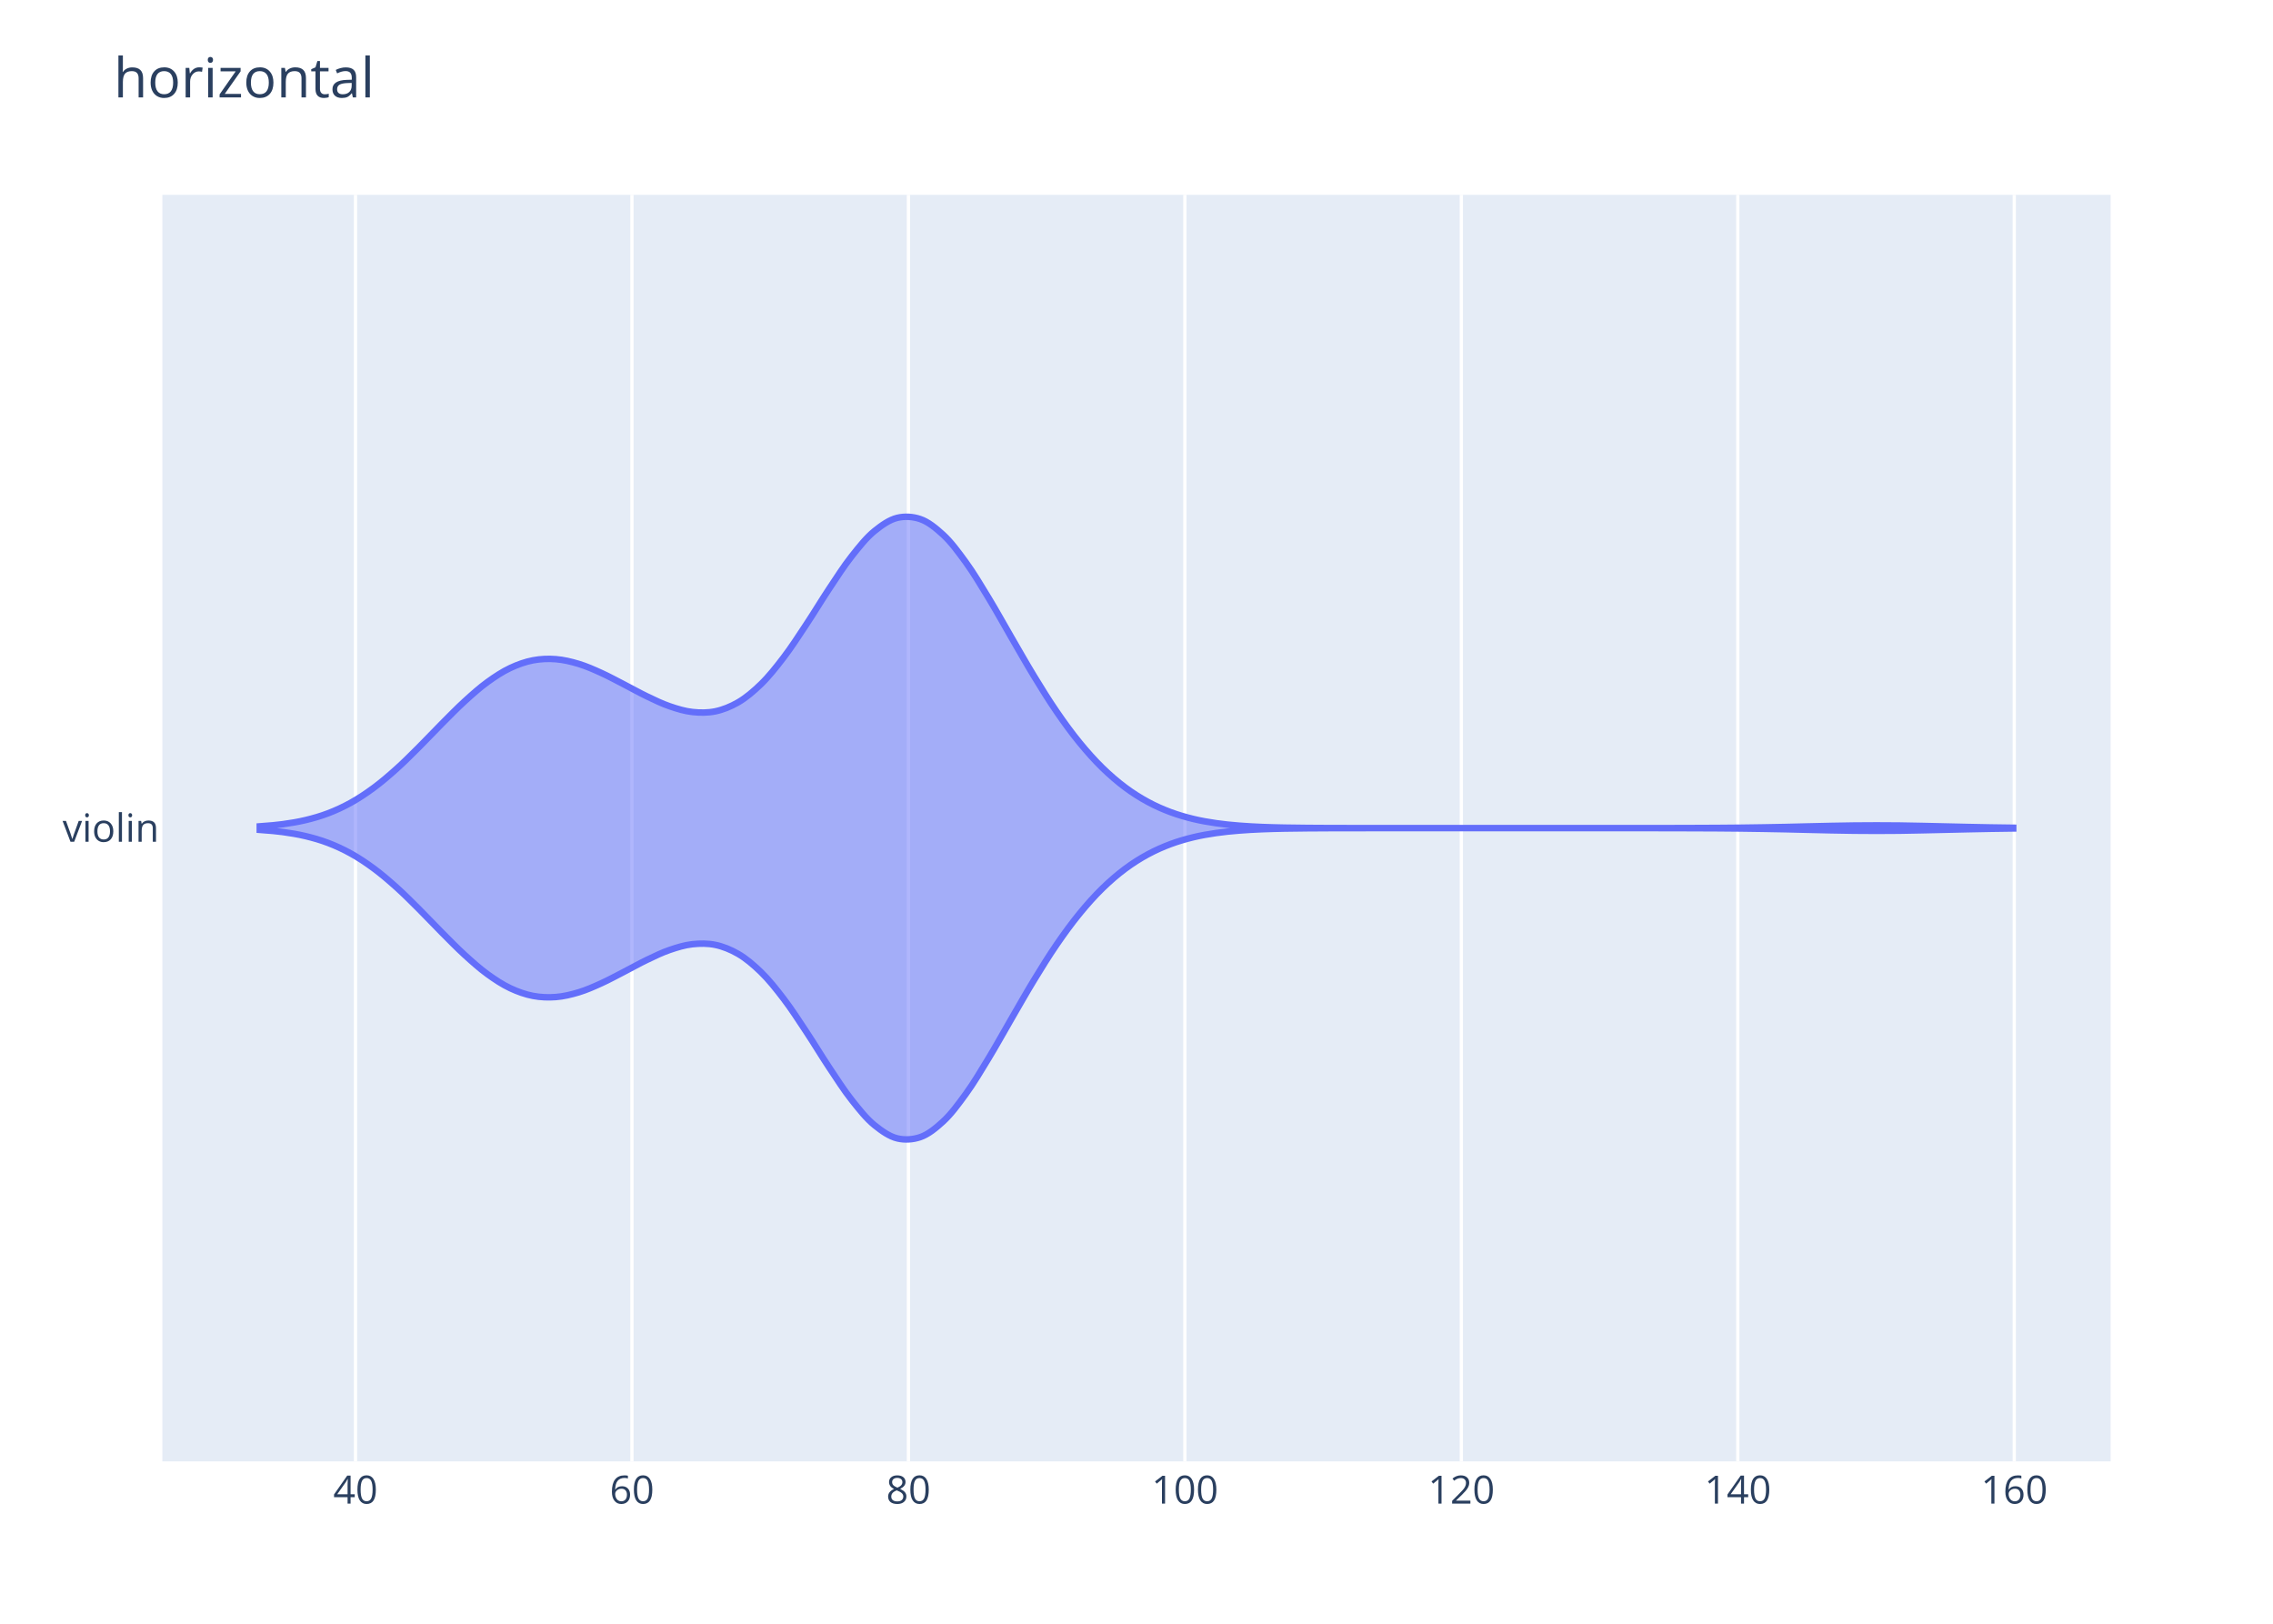
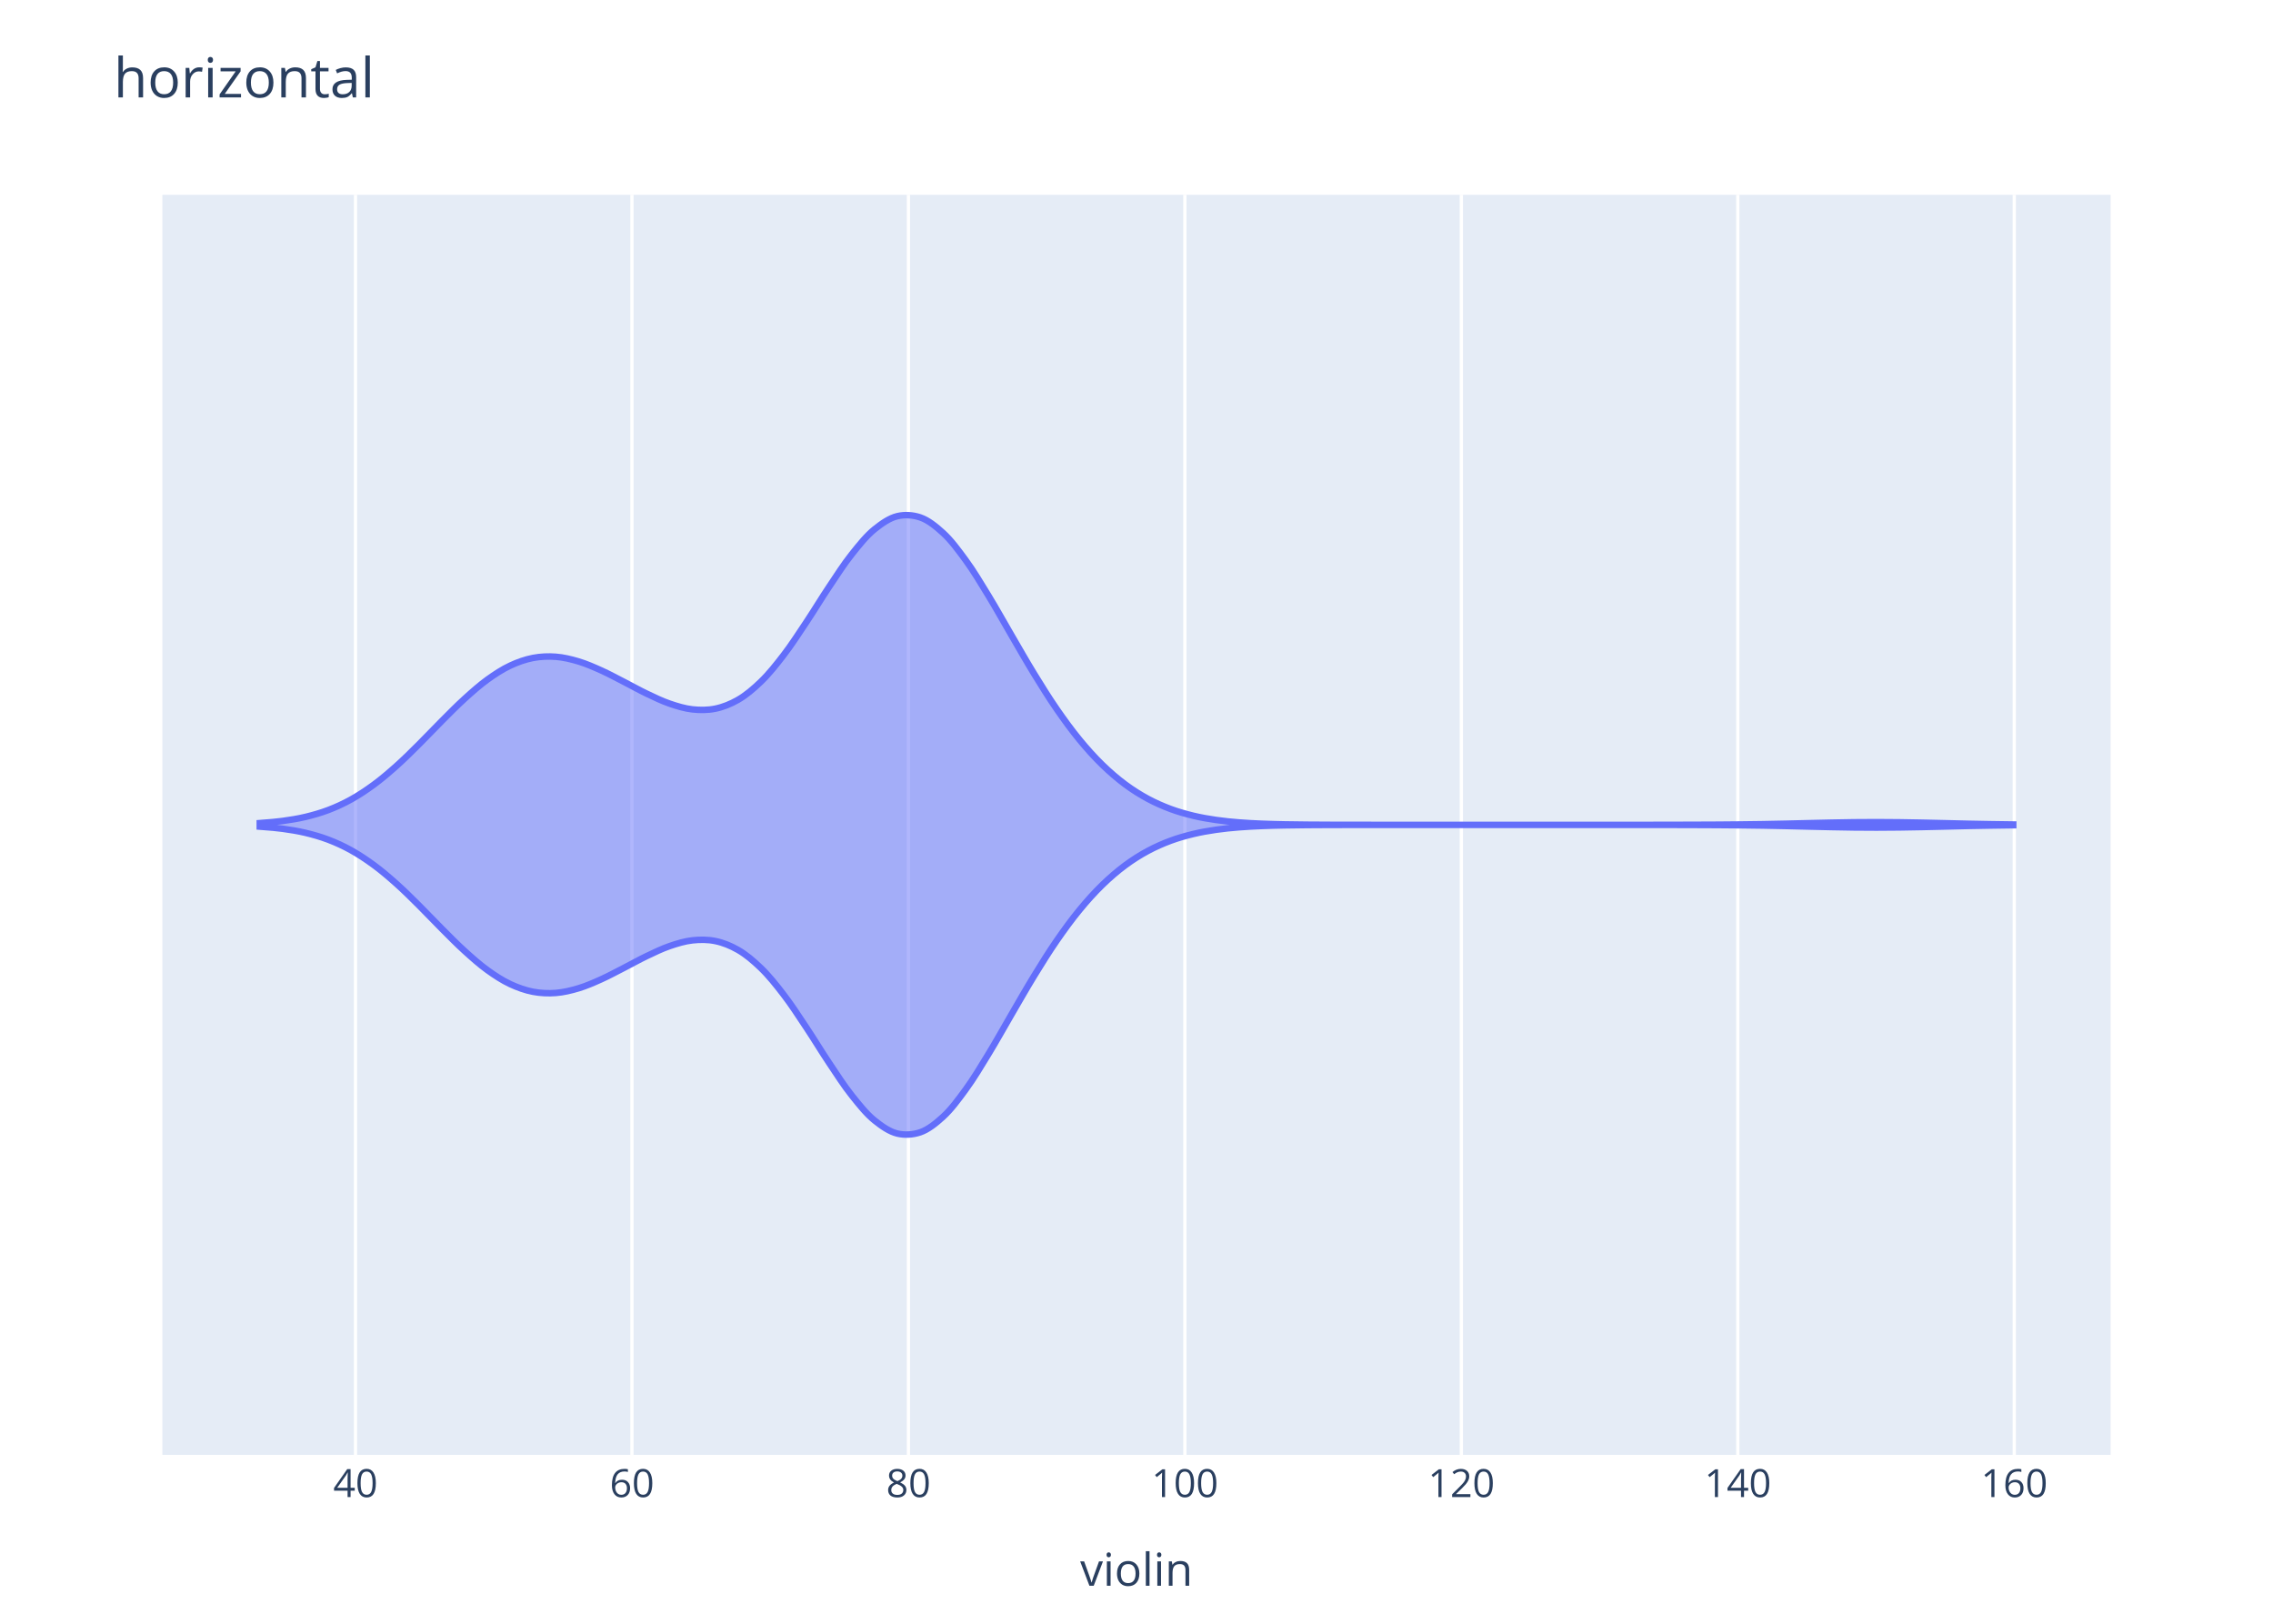
<svg xmlns="http://www.w3.org/2000/svg" class="main-svg" width="700" height="500" viewBox="0 0 700 500">
  <rect x="0" y="0" width="700" height="500" style="fill: rgb(255, 255, 255); fill-opacity: 1;" />
  <defs id="id-1">
    <g class="clips">
      <clipPath id="id-2" class="plotclip">
-         <rect width="600" height="390" />
+         <rect width="600" height="388" />
      </clipPath>
      <clipPath class="axesclip" id="id-3">
        <rect x="50" y="0" width="600" height="500" />
      </clipPath>
      <clipPath class="axesclip" id="id-4">
-         <rect x="0" y="60" width="700" height="390" />
+         <rect x="0" y="60" width="700" height="388" />
      </clipPath>
      <clipPath class="axesclip" id="id-5">
-         <rect x="50" y="60" width="600" height="390" />
+         <rect x="50" y="60" width="600" height="388" />
      </clipPath>
    </g>
    <g class="gradients" />
  </defs>
  <g class="bglayer">
-     <rect class="bg" x="50" y="60" width="600" height="390" style="fill: rgb(229, 236, 246); fill-opacity: 1; stroke-width: 0;" />
+     <rect class="bg" x="50" y="60" width="600" height="388" style="fill: rgb(229, 236, 246); fill-opacity: 1; stroke-width: 0;" />
  </g>
  <g class="layer-below">
    <g class="imagelayer" />
    <g class="shapelayer" />
  </g>
  <g class="cartesianlayer">
    <g class="subplot xy">
      <g class="layer-subplot">
        <g class="shapelayer" />
        <g class="imagelayer" />
      </g>
      <g class="gridlayer">
        <g class="x">
-           <path class="xgrid crisp" transform="translate(109.48,0)" d="M0,60v390" style="stroke: rgb(255, 255, 255); stroke-opacity: 1; stroke-width: 1px;" />
-           <path class="xgrid crisp" transform="translate(194.62,0)" d="M0,60v390" style="stroke: rgb(255, 255, 255); stroke-opacity: 1; stroke-width: 1px;" />
-           <path class="xgrid crisp" transform="translate(279.76,0)" d="M0,60v390" style="stroke: rgb(255, 255, 255); stroke-opacity: 1; stroke-width: 1px;" />
-           <path class="xgrid crisp" transform="translate(364.9,0)" d="M0,60v390" style="stroke: rgb(255, 255, 255); stroke-opacity: 1; stroke-width: 1px;" />
-           <path class="xgrid crisp" transform="translate(450.04,0)" d="M0,60v390" style="stroke: rgb(255, 255, 255); stroke-opacity: 1; stroke-width: 1px;" />
-           <path class="xgrid crisp" transform="translate(535.18,0)" d="M0,60v390" style="stroke: rgb(255, 255, 255); stroke-opacity: 1; stroke-width: 1px;" />
-           <path class="xgrid crisp" transform="translate(620.32,0)" d="M0,60v390" style="stroke: rgb(255, 255, 255); stroke-opacity: 1; stroke-width: 1px;" />
+           <path class="xgrid crisp" transform="translate(109.48,0)" d="M0,60v388" style="stroke: rgb(255, 255, 255); stroke-opacity: 1; stroke-width: 1px;" />
+           <path class="xgrid crisp" transform="translate(194.62,0)" d="M0,60v388" style="stroke: rgb(255, 255, 255); stroke-opacity: 1; stroke-width: 1px;" />
+           <path class="xgrid crisp" transform="translate(279.76,0)" d="M0,60v388" style="stroke: rgb(255, 255, 255); stroke-opacity: 1; stroke-width: 1px;" />
+           <path class="xgrid crisp" transform="translate(364.9,0)" d="M0,60v388" style="stroke: rgb(255, 255, 255); stroke-opacity: 1; stroke-width: 1px;" />
+           <path class="xgrid crisp" transform="translate(450.04,0)" d="M0,60v388" style="stroke: rgb(255, 255, 255); stroke-opacity: 1; stroke-width: 1px;" />
+           <path class="xgrid crisp" transform="translate(535.18,0)" d="M0,60v388" style="stroke: rgb(255, 255, 255); stroke-opacity: 1; stroke-width: 1px;" />
+           <path class="xgrid crisp" transform="translate(620.32,0)" d="M0,60v388" style="stroke: rgb(255, 255, 255); stroke-opacity: 1; stroke-width: 1px;" />
        </g>
        <g class="y" />
      </g>
      <g class="zerolinelayer" />
      <path class="xlines-below" />
      <path class="ylines-below" />
      <g class="overlines-below" />
      <g class="xaxislayer-below" />
      <g class="yaxislayer-below" />
      <g class="overaxes-below" />
      <g class="plot" transform="translate(50,60)" clip-path="url('#id-2')">
        <g class="violinlayer mlayer">
          <g class="trace violins" style="opacity: 1;">
-             <path class="violin" d="M30,194.46Q34.68,194.12 37.01,193.8C39.36,193.48 41.71,193.1 44.03,192.55C46.38,191.99 48.73,191.32 51.04,190.44C53.41,189.54 55.76,188.45 58.05,187.18C60.43,185.86 62.77,184.3 65.06,182.61C67.45,180.85 69.78,178.84 72.08,176.78C74.46,174.65 76.77,172.31 79.09,170C81.44,167.66 83.75,165.18 86.1,162.82C88.43,160.49 90.74,158.1 93.12,155.93C95.42,153.84 97.73,151.76 100.13,150.02C102.41,148.37 104.74,146.83 107.14,145.7C109.42,144.63 111.79,143.78 114.16,143.33C116.47,142.89 118.84,142.8 121.17,142.98C123.52,143.16 125.87,143.73 128.18,144.42C130.55,145.13 132.88,146.17 135.19,147.22C137.55,148.29 139.87,149.57 142.21,150.77C144.55,151.97 146.86,153.29 149.22,154.42C151.54,155.53 153.86,156.67 156.23,157.48C158.54,158.27 160.89,158.99 163.25,159.25C165.57,159.5 167.96,159.52 170.26,159.05C172.64,158.56 175.02,157.59 177.27,156.3C179.72,154.89 182.05,152.89 184.29,150.73C186.75,148.35 189.04,145.45 191.3,142.49C193.72,139.33 196,135.77 198.31,132.29C200.68,128.73 202.95,124.91 205.32,121.35C207.63,117.89 209.9,114.3 212.34,111.22C214.59,108.39 216.84,105.51 219.35,103.49C221.56,101.71 223.93,100.03 226.36,99.45C228.62,98.91 231.14,99.07 233.38,99.83C235.84,100.66 238.19,102.6 240.39,104.61C242.9,106.9 245.15,110.01 247.4,113.09C249.85,116.45 252.12,120.3 254.42,124.08C256.8,128 259.09,132.17 261.43,136.2C263.76,140.21 266.07,144.31 268.44,148.2C270.74,151.97 273.05,155.71 275.45,159.2C277.73,162.52 280.06,165.73 282.47,168.67C284.74,171.44 287.07,174.07 289.48,176.42C291.75,178.63 294.09,180.66 296.49,182.45C298.77,184.15 301.12,185.64 303.51,186.93C305.8,188.17 308.15,189.21 310.52,190.09C312.83,190.95 315.18,191.62 317.53,192.19C319.85,192.75 322.2,193.15 324.55,193.49C326.88,193.83 329.22,194.05 331.56,194.24C333.89,194.43 336.23,194.55 338.57,194.65C340.91,194.75 343.24,194.8 345.58,194.85C347.92,194.9 350.26,194.92 352.6,194.94C354.94,194.96 357.27,194.97 359.61,194.98C361.95,194.99 364.28,194.99 366.62,194.99C368.96,194.99 371.3,195 373.64,195C375.98,195 378.31,195 380.65,195C382.99,195 385.32,195 387.66,195C390,195 392.34,195 394.68,195C397.02,195 399.35,195 401.69,195C404.03,195 406.36,195 408.7,195C411.04,195 413.37,195 415.71,195C418.05,195 420.39,195 422.73,195C425.07,195 427.4,195 429.74,195C432.08,195 434.41,195 436.75,195C439.09,195 441.43,195 443.77,195C446.11,195 448.44,195 450.78,195C453.12,195 455.45,195 457.79,195C460.13,195 462.47,195 464.81,194.99C467.15,194.99 469.48,194.98 471.82,194.97C474.16,194.96 476.49,194.95 478.83,194.94C481.17,194.92 483.5,194.91 485.84,194.88C488.18,194.85 490.52,194.82 492.86,194.78C495.2,194.74 497.53,194.7 499.87,194.65C502.21,194.6 504.54,194.53 506.88,194.48C509.22,194.42 511.56,194.37 513.9,194.32C516.24,194.27 518.57,194.23 520.91,194.2C523.25,194.17 525.58,194.16 527.92,194.16C530.26,194.16 532.6,194.17 534.94,194.2C537.28,194.23 539.61,194.28 541.95,194.33C544.29,194.38 546.62,194.44 548.96,194.49C551.3,194.54 553.63,194.6 555.97,194.65C558.31,194.7 560.65,194.75 562.99,194.79Q565.33,194.83 570,194.89L570,195.11Q565.33,195.17 562.99,195.21C560.65,195.25 558.31,195.3 555.97,195.35C553.63,195.4 551.3,195.46 548.96,195.51C546.62,195.56 544.29,195.62 541.95,195.67C539.61,195.72 537.28,195.77 534.94,195.8C532.6,195.83 530.26,195.84 527.92,195.84C525.58,195.84 523.25,195.83 520.91,195.8C518.57,195.77 516.24,195.73 513.9,195.68C511.56,195.63 509.22,195.58 506.88,195.52C504.54,195.47 502.21,195.4 499.87,195.35C497.53,195.3 495.2,195.26 492.86,195.22C490.52,195.18 488.18,195.15 485.84,195.12C483.5,195.09 481.17,195.08 478.83,195.06C476.49,195.05 474.16,195.04 471.82,195.03C469.48,195.02 467.15,195.01 464.81,195.01C462.47,195 460.13,195 457.79,195C455.45,195 453.12,195 450.78,195C448.44,195 446.11,195 443.77,195C441.43,195 439.09,195 436.75,195C434.41,195 432.08,195 429.74,195C427.4,195 425.07,195 422.73,195C420.39,195 418.05,195 415.71,195C413.37,195 411.04,195 408.7,195C406.36,195 404.03,195 401.69,195C399.35,195 397.02,195 394.68,195C392.34,195 390,195 387.66,195C385.32,195 382.99,195 380.65,195C378.31,195 375.98,195 373.64,195C371.3,195 368.96,195.01 366.62,195.01C364.28,195.01 361.95,195.01 359.61,195.02C357.27,195.03 354.94,195.04 352.6,195.06C350.26,195.08 347.92,195.1 345.58,195.15C343.24,195.2 340.91,195.25 338.57,195.35C336.23,195.45 333.89,195.57 331.56,195.76C329.22,195.95 326.88,196.17 324.55,196.51C322.2,196.85 319.85,197.25 317.53,197.81C315.18,198.38 312.83,199.05 310.52,199.91C308.15,200.79 305.8,201.83 303.51,203.07C301.12,204.36 298.77,205.85 296.49,207.55C294.09,209.34 291.75,211.37 289.48,213.58C287.07,215.93 284.74,218.56 282.47,221.33C280.06,224.27 277.73,227.48 275.45,230.8C273.05,234.29 270.74,238.03 268.44,241.8C266.07,245.69 263.76,249.79 261.43,253.8C259.09,257.83 256.8,262 254.42,265.92C252.12,269.7 249.85,273.55 247.4,276.91C245.15,279.99 242.9,283.1 240.39,285.39C238.19,287.4 235.84,289.34 233.38,290.17C231.14,290.93 228.62,291.09 226.36,290.55C223.93,289.97 221.56,288.29 219.35,286.51C216.84,284.49 214.59,281.61 212.34,278.78C209.9,275.7 207.63,272.11 205.32,268.65C202.95,265.09 200.68,261.27 198.31,257.71C196,254.23 193.72,250.67 191.3,247.51C189.04,244.55 186.75,241.65 184.29,239.27C182.05,237.11 179.72,235.11 177.27,233.7C175.02,232.41 172.64,231.44 170.26,230.95C167.96,230.48 165.57,230.5 163.25,230.75C160.89,231.01 158.54,231.73 156.23,232.52C153.86,233.33 151.54,234.47 149.22,235.58C146.86,236.71 144.55,238.03 142.21,239.23C139.87,240.43 137.55,241.71 135.19,242.78C132.88,243.83 130.55,244.87 128.18,245.58C125.87,246.27 123.52,246.84 121.17,247.02C118.84,247.2 116.47,247.11 114.16,246.67C111.79,246.22 109.42,245.37 107.14,244.3C104.74,243.17 102.41,241.63 100.13,239.98C97.73,238.24 95.42,236.16 93.12,234.07C90.74,231.9 88.43,229.51 86.1,227.18C83.75,224.82 81.44,222.34 79.09,220C76.77,217.69 74.46,215.35 72.08,213.22C69.78,211.16 67.45,209.15 65.06,207.39C62.77,205.7 60.43,204.14 58.05,202.82C55.76,201.55 53.41,200.46 51.04,199.56C48.73,198.68 46.38,198.01 44.03,197.45C41.71,196.9 39.36,196.52 37.01,196.2Q34.68,195.88 30,195.54Z" style="vector-effect: non-scaling-stroke; stroke-width: 2px; stroke: rgb(99, 110, 250); stroke-opacity: 1; fill: rgb(99, 110, 250); fill-opacity: 0.5;" />
+             <path class="violin" d="M30,193.46Q34.68,193.12 37.01,192.8C39.36,192.48 41.71,192.11 44.03,191.56C46.38,191 48.73,190.33 51.04,189.46C53.41,188.56 55.76,187.49 58.05,186.22C60.43,184.9 62.77,183.35 65.06,181.67C67.45,179.92 69.78,177.92 72.08,175.87C74.46,173.75 76.77,171.43 79.09,169.13C81.44,166.8 83.75,164.32 86.1,161.98C88.43,159.66 90.74,157.28 93.12,155.13C95.42,153.05 97.73,150.98 100.13,149.25C102.41,147.61 104.74,146.08 107.14,144.96C109.42,143.9 111.79,143.05 114.16,142.6C116.47,142.16 118.84,142.06 121.17,142.24C123.52,142.42 125.87,142.99 128.18,143.68C130.55,144.39 132.88,145.42 135.19,146.46C137.55,147.52 139.87,148.8 142.21,149.99C144.55,151.18 146.86,152.5 149.22,153.62C151.54,154.72 153.86,155.86 156.23,156.67C158.54,157.46 160.89,158.18 163.25,158.44C165.57,158.69 167.96,158.7 170.26,158.23C172.64,157.75 175.02,156.79 177.27,155.5C179.72,154.1 182.05,152.1 184.29,149.95C186.75,147.59 189.04,144.7 191.3,141.76C193.72,138.62 196,135.07 198.31,131.61C200.68,128.06 202.95,124.27 205.32,120.73C207.63,117.28 209.9,113.71 212.34,110.65C214.59,107.83 216.85,104.97 219.35,102.96C221.56,101.19 223.93,99.52 226.36,98.94C228.62,98.4 231.14,98.57 233.38,99.32C235.84,100.15 238.19,102.07 240.39,104.07C242.9,106.35 245.15,109.44 247.4,112.51C249.85,115.85 252.12,119.68 254.42,123.44C256.8,127.34 259.09,131.49 261.43,135.5C263.76,139.49 266.07,143.57 268.44,147.44C270.74,151.19 273.05,154.91 275.45,158.38C277.73,161.68 280.06,164.88 282.47,167.81C284.74,170.57 287.07,173.17 289.48,175.51C291.75,177.71 294.09,179.74 296.49,181.52C298.77,183.21 301.12,184.7 303.51,185.98C305.8,187.21 308.15,188.24 310.52,189.12C312.83,189.98 315.18,190.63 317.53,191.2C319.85,191.76 322.2,192.16 324.55,192.5C326.88,192.84 329.22,193.06 331.56,193.25C333.89,193.44 336.23,193.55 338.57,193.65C340.91,193.75 343.24,193.8 345.58,193.85C347.92,193.9 350.26,193.92 352.6,193.94C354.94,193.96 357.27,193.97 359.61,193.98C361.95,193.99 364.28,193.99 366.62,193.99C368.96,193.99 371.3,194 373.64,194C375.98,194 378.31,194 380.65,194C382.99,194 385.32,194 387.66,194C390,194 392.34,194 394.68,194C397.02,194 399.35,194 401.69,194C404.03,194 406.36,194 408.7,194C411.04,194 413.37,194 415.71,194C418.05,194 420.39,194 422.73,194C425.07,194 427.4,194 429.74,194C432.08,194 434.41,194 436.75,194C439.09,194 441.43,194 443.77,194C446.11,194 448.44,194 450.78,194C453.12,194 455.45,194 457.79,194C460.13,194 462.47,194 464.81,193.99C467.15,193.99 469.48,193.98 471.82,193.97C474.16,193.96 476.49,193.95 478.83,193.94C481.17,193.92 483.5,193.9 485.84,193.88C488.18,193.85 490.52,193.83 492.86,193.79C495.2,193.75 497.53,193.7 499.87,193.65C502.21,193.6 504.54,193.53 506.88,193.48C509.22,193.42 511.56,193.37 513.9,193.32C516.24,193.27 518.57,193.23 520.91,193.2C523.25,193.17 525.58,193.16 527.92,193.16C530.26,193.16 532.6,193.18 534.94,193.21C537.28,193.24 539.61,193.28 541.95,193.33C544.29,193.38 546.62,193.44 548.96,193.49C551.3,193.55 553.63,193.61 555.97,193.66C558.31,193.71 560.65,193.75 562.99,193.79Q565.33,193.83 570,193.89L570,194.11Q565.33,194.17 562.99,194.21C560.65,194.25 558.31,194.29 555.97,194.34C553.63,194.39 551.3,194.45 548.96,194.51C546.62,194.56 544.29,194.62 541.95,194.67C539.61,194.72 537.28,194.76 534.94,194.79C532.6,194.82 530.26,194.84 527.92,194.84C525.58,194.84 523.25,194.83 520.91,194.8C518.57,194.77 516.24,194.73 513.9,194.68C511.56,194.63 509.22,194.58 506.88,194.52C504.54,194.47 502.21,194.4 499.87,194.35C497.53,194.3 495.2,194.25 492.86,194.21C490.52,194.17 488.18,194.15 485.84,194.12C483.5,194.1 481.17,194.08 478.83,194.06C476.49,194.05 474.16,194.04 471.82,194.03C469.48,194.02 467.15,194.01 464.81,194.01C462.47,194 460.13,194 457.79,194C455.45,194 453.12,194 450.78,194C448.44,194 446.11,194 443.77,194C441.43,194 439.09,194 436.75,194C434.41,194 432.08,194 429.74,194C427.4,194 425.07,194 422.73,194C420.39,194 418.05,194 415.71,194C413.37,194 411.04,194 408.7,194C406.36,194 404.03,194 401.69,194C399.35,194 397.02,194 394.68,194C392.34,194 390,194 387.66,194C385.32,194 382.99,194 380.65,194C378.31,194 375.98,194 373.64,194C371.3,194 368.96,194.01 366.62,194.01C364.28,194.01 361.95,194.01 359.61,194.02C357.27,194.03 354.94,194.04 352.6,194.06C350.26,194.08 347.92,194.1 345.58,194.15C343.24,194.2 340.91,194.25 338.57,194.35C336.23,194.45 333.89,194.56 331.56,194.75C329.22,194.94 326.88,195.16 324.55,195.5C322.2,195.84 319.85,196.24 317.53,196.8C315.18,197.37 312.83,198.02 310.52,198.88C308.15,199.76 305.8,200.79 303.51,202.02C301.12,203.3 298.77,204.79 296.49,206.48C294.09,208.26 291.75,210.29 289.48,212.49C287.07,214.83 284.74,217.43 282.47,220.19C280.06,223.12 277.73,226.32 275.45,229.62C273.05,233.09 270.74,236.81 268.44,240.56C266.07,244.43 263.76,248.51 261.43,252.5C259.09,256.51 256.8,260.66 254.42,264.56C252.12,268.32 249.85,272.15 247.4,275.49C245.15,278.56 242.9,281.65 240.39,283.93C238.19,285.93 235.84,287.85 233.38,288.68C231.14,289.43 228.62,289.6 226.36,289.06C223.93,288.48 221.56,286.81 219.35,285.04C216.85,283.03 214.59,280.17 212.34,277.35C209.9,274.29 207.63,270.72 205.32,267.27C202.95,263.73 200.68,259.94 198.31,256.39C196,252.93 193.72,249.38 191.3,246.24C189.04,243.3 186.75,240.41 184.29,238.05C182.05,235.9 179.72,233.9 177.27,232.5C175.02,231.21 172.64,230.25 170.26,229.77C167.96,229.3 165.57,229.31 163.25,229.56C160.89,229.82 158.54,230.54 156.23,231.33C153.86,232.14 151.54,233.28 149.22,234.38C146.86,235.5 144.55,236.82 142.21,238.01C139.87,239.2 137.55,240.48 135.19,241.54C132.88,242.58 130.55,243.61 128.18,244.32C125.87,245.01 123.52,245.58 121.17,245.76C118.84,245.94 116.47,245.84 114.16,245.4C111.79,244.95 109.42,244.1 107.14,243.04C104.74,241.92 102.41,240.39 100.13,238.75C97.73,237.02 95.42,234.95 93.12,232.87C90.74,230.72 88.43,228.34 86.1,226.02C83.75,223.68 81.44,221.2 79.09,218.87C76.77,216.57 74.46,214.25 72.08,212.13C69.78,210.08 67.45,208.08 65.06,206.33C62.77,204.65 60.43,203.1 58.05,201.78C55.76,200.51 53.41,199.44 51.04,198.54C48.73,197.67 46.38,197 44.03,196.44C41.71,195.89 39.36,195.52 37.01,195.2Q34.68,194.88 30,194.54Z" style="vector-effect: non-scaling-stroke; stroke-width: 2px; stroke: rgb(99, 110, 250); stroke-opacity: 1; fill: rgb(99, 110, 250); fill-opacity: 0.5;" />
          </g>
        </g>
      </g>
      <g class="overplot" />
      <path class="xlines-above crisp" d="M0,0" style="fill: none;" />
      <path class="ylines-above crisp" d="M0,0" style="fill: none;" />
      <g class="overlines-above" />
      <g class="xaxislayer-above">
        <g class="xtick">
-           <text text-anchor="middle" x="0" y="463" transform="translate(109.48,0)" style="font-family: 'Open Sans', verdana, arial, sans-serif; font-size: 12px; fill: rgb(42, 63, 95); fill-opacity: 1; white-space: pre;">
+           <text text-anchor="middle" x="0" y="461" transform="translate(109.48,0)" style="font-family: 'Open Sans', verdana, arial, sans-serif; font-size: 12px; fill: rgb(42, 63, 95); fill-opacity: 1; white-space: pre;">
40</text>
        </g>
        <g class="xtick">
-           <text text-anchor="middle" x="0" y="463" transform="translate(194.62,0)" style="font-family: 'Open Sans', verdana, arial, sans-serif; font-size: 12px; fill: rgb(42, 63, 95); fill-opacity: 1; white-space: pre;">
+           <text text-anchor="middle" x="0" y="461" transform="translate(194.62,0)" style="font-family: 'Open Sans', verdana, arial, sans-serif; font-size: 12px; fill: rgb(42, 63, 95); fill-opacity: 1; white-space: pre;">
60</text>
        </g>
        <g class="xtick">
-           <text text-anchor="middle" x="0" y="463" transform="translate(279.76,0)" style="font-family: 'Open Sans', verdana, arial, sans-serif; font-size: 12px; fill: rgb(42, 63, 95); fill-opacity: 1; white-space: pre;">
+           <text text-anchor="middle" x="0" y="461" transform="translate(279.76,0)" style="font-family: 'Open Sans', verdana, arial, sans-serif; font-size: 12px; fill: rgb(42, 63, 95); fill-opacity: 1; white-space: pre;">
80</text>
        </g>
        <g class="xtick">
-           <text text-anchor="middle" x="0" y="463" transform="translate(364.9,0)" style="font-family: 'Open Sans', verdana, arial, sans-serif; font-size: 12px; fill: rgb(42, 63, 95); fill-opacity: 1; white-space: pre;">
+           <text text-anchor="middle" x="0" y="461" transform="translate(364.9,0)" style="font-family: 'Open Sans', verdana, arial, sans-serif; font-size: 12px; fill: rgb(42, 63, 95); fill-opacity: 1; white-space: pre;">
100</text>
        </g>
        <g class="xtick">
-           <text text-anchor="middle" x="0" y="463" transform="translate(450.04,0)" style="font-family: 'Open Sans', verdana, arial, sans-serif; font-size: 12px; fill: rgb(42, 63, 95); fill-opacity: 1; white-space: pre;">
+           <text text-anchor="middle" x="0" y="461" transform="translate(450.04,0)" style="font-family: 'Open Sans', verdana, arial, sans-serif; font-size: 12px; fill: rgb(42, 63, 95); fill-opacity: 1; white-space: pre;">
120</text>
        </g>
        <g class="xtick">
-           <text text-anchor="middle" x="0" y="463" transform="translate(535.18,0)" style="font-family: 'Open Sans', verdana, arial, sans-serif; font-size: 12px; fill: rgb(42, 63, 95); fill-opacity: 1; white-space: pre;">
+           <text text-anchor="middle" x="0" y="461" transform="translate(535.18,0)" style="font-family: 'Open Sans', verdana, arial, sans-serif; font-size: 12px; fill: rgb(42, 63, 95); fill-opacity: 1; white-space: pre;">
140</text>
        </g>
        <g class="xtick">
-           <text text-anchor="middle" x="0" y="463" transform="translate(620.32,0)" style="font-family: 'Open Sans', verdana, arial, sans-serif; font-size: 12px; fill: rgb(42, 63, 95); fill-opacity: 1; white-space: pre;">
+           <text text-anchor="middle" x="0" y="461" transform="translate(620.32,0)" style="font-family: 'Open Sans', verdana, arial, sans-serif; font-size: 12px; fill: rgb(42, 63, 95); fill-opacity: 1; white-space: pre;">
160</text>
        </g>
      </g>
      <g class="yaxislayer-above">
        <g class="ytick">
-           <text text-anchor="end" x="49" y="4.2" transform="translate(0,255)" style="font-family: 'Open Sans', verdana, arial, sans-serif; font-size: 12px; fill: rgb(42, 63, 95); fill-opacity: 1; white-space: pre;">
- violin</text>
+           <text text-anchor="end" x="49" y="4.2" transform="translate(0,254)" style="font-family: 'Open Sans', verdana, arial, sans-serif; font-size: 12px; fill: rgb(42, 63, 95); fill-opacity: 1; white-space: pre;">
+ </text>
        </g>
      </g>
      <g class="overaxes-above" />
    </g>
  </g>
  <g class="polarlayer" />
  <g class="ternarylayer" />
  <g class="geolayer" />
  <g class="funnelarealayer" />
  <g class="pielayer" />
  <g class="treemaplayer" />
  <g class="sunburstlayer" />
  <g class="glimages" />
  <defs id="id-6">
    <g class="clips" />
  </defs>
  <g class="layer-above">
    <g class="imagelayer" />
    <g class="shapelayer" />
  </g>
  <g class="infolayer">
    <g class="g-gtitle">
      <text class="gtitle" x="35" y="30" text-anchor="start" dy="0em" style="font-family: 'Open Sans', verdana, arial, sans-serif; font-size: 17px; fill: rgb(42, 63, 95); opacity: 1; font-weight: normal; white-space: pre;">
horizontal</text>
    </g>
-     <g class="g-xtitle" />
+     <g class="g-xtitle">
+       <text class="xtitle" x="350" y="488.3" text-anchor="middle" style="font-family: 'Open Sans', verdana, arial, sans-serif; font-size: 14px; fill: rgb(42, 63, 95); opacity: 1; font-weight: normal; white-space: pre;">
+ violin</text>
+     </g>
    <g class="g-ytitle" />
  </g>
</svg>
